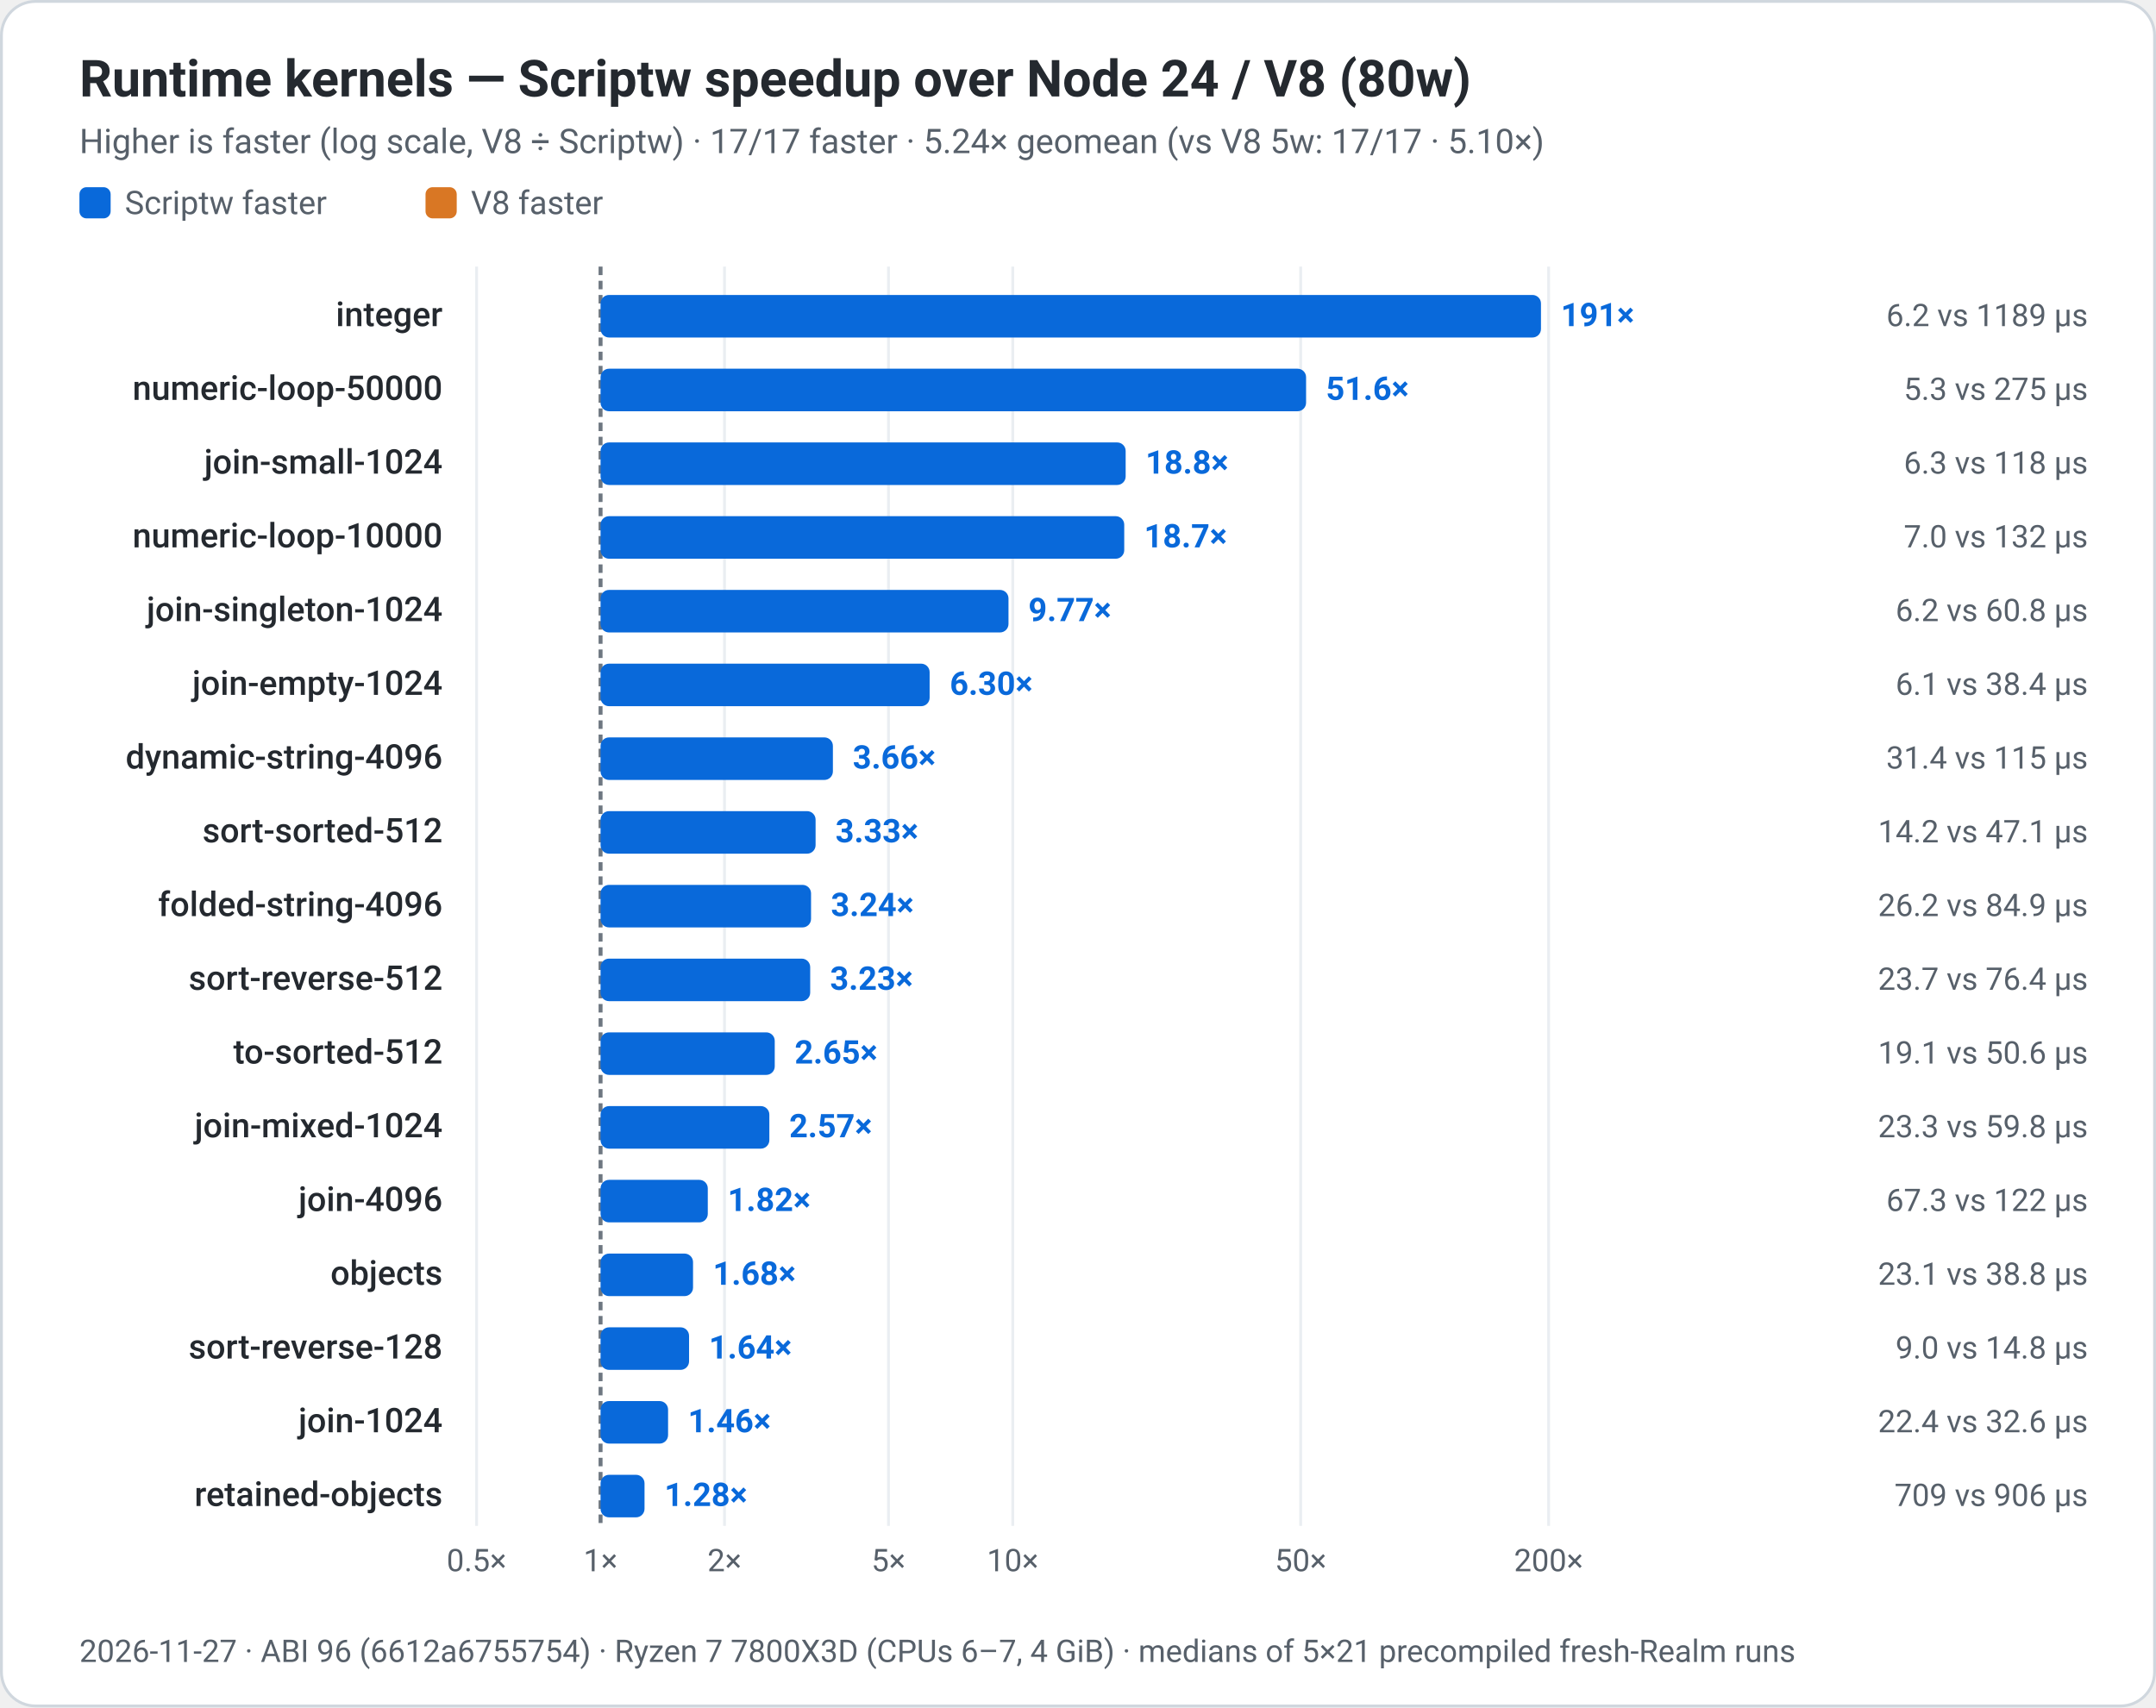
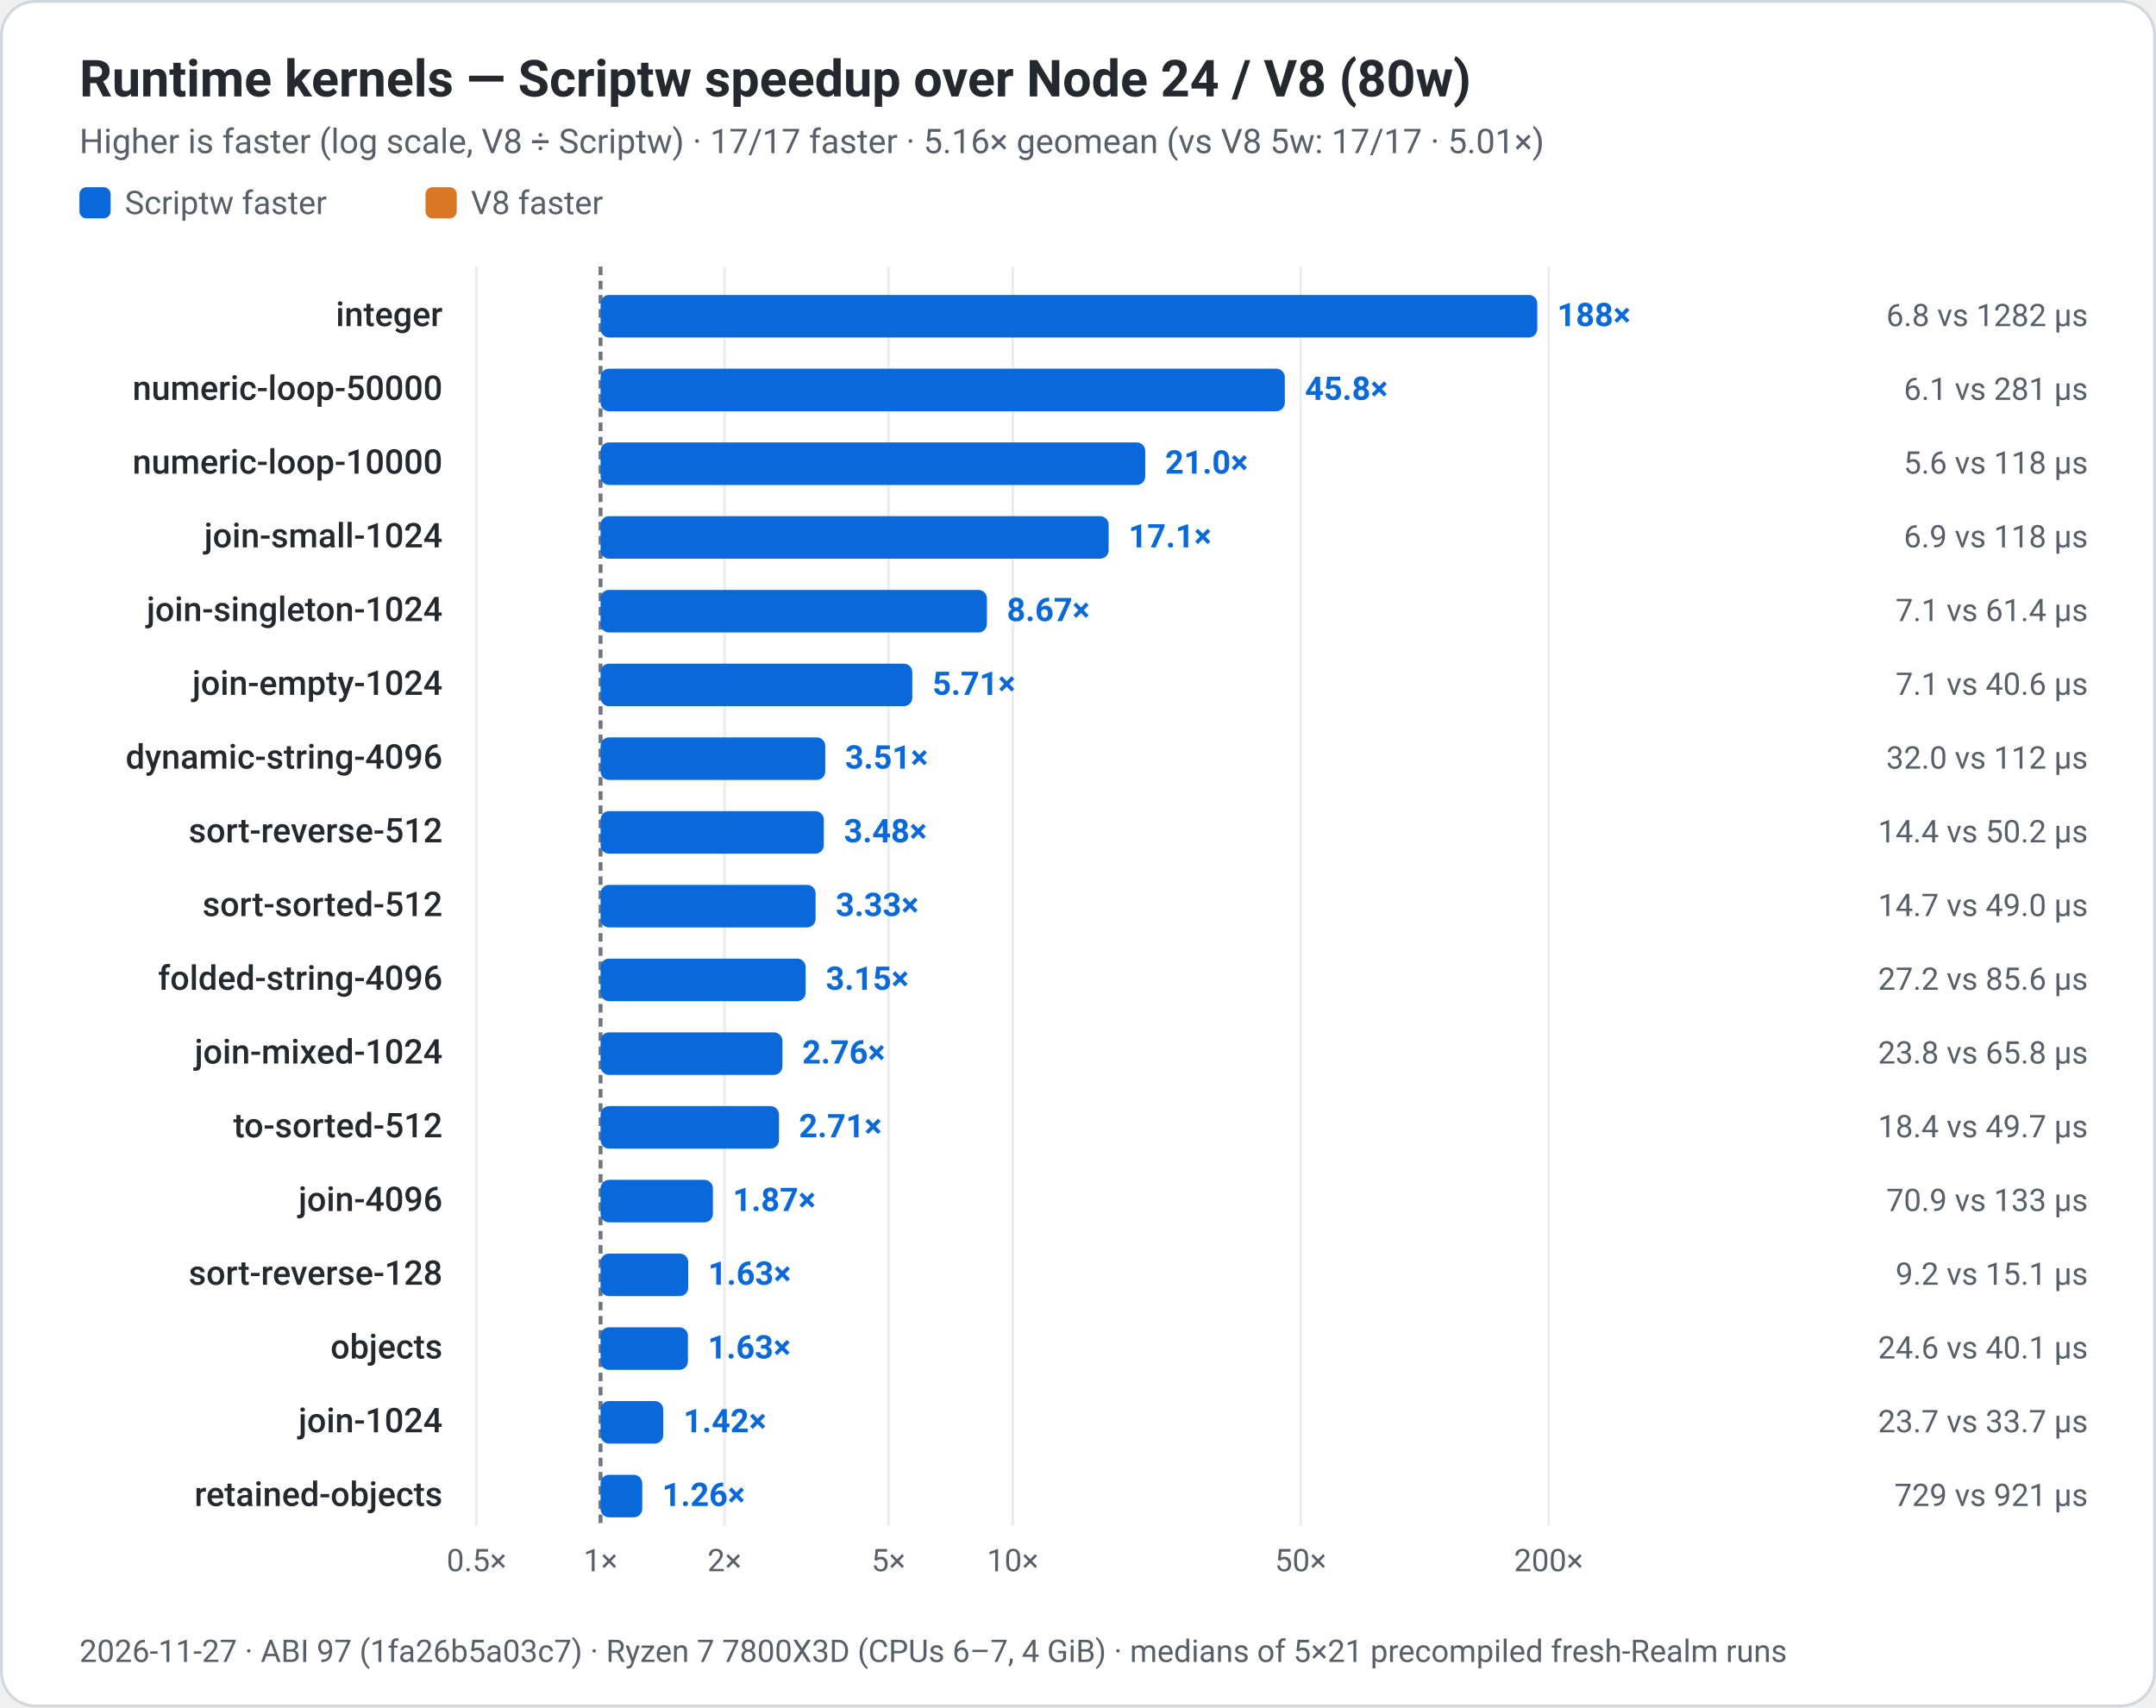
<svg xmlns="http://www.w3.org/2000/svg" width="760" height="602" viewBox="0 0 760 602" role="img" aria-labelledby="title desc">
  <rect x="0.5" y="0.5" width="759" height="601" rx="12" fill="#ffffff" stroke="#d0d7de" stroke-width="1" />
  <g font-family="system-ui, -apple-system, 'Segoe UI', Roboto, Helvetica, Arial, sans-serif" fill="#24292f">
    <text x="28" y="34" font-size="18" font-weight="650" fill="#24292f">Runtime kernels — Scriptw speedup over Node 24 / V8 (80w)</text>
-     <text x="28" y="54" font-size="12" fill="#57606a">Higher is faster (log scale, V8 ÷ Scriptw) · 17/17 faster · 5.24× geomean (vs V8 5w: 17/17 · 5.10×)</text>
+     <text x="28" y="54" font-size="12" fill="#57606a">Higher is faster (log scale, V8 ÷ Scriptw) · 17/17 faster · 5.16× geomean (vs V8 5w: 17/17 · 5.01×)</text>
    <rect x="28.0" y="66" width="11" height="11" rx="2.5" fill="#0969da" />
    <text x="44.0" y="75.5" font-size="11.5" fill="#57606a">Scriptw faster</text>
    <rect x="150.0" y="66" width="11" height="11" rx="2.5" fill="#d97724" />
    <text x="166.0" y="75.5" font-size="11.5" fill="#57606a">V8 faster</text>
    <line x1="168.0" y1="94" x2="168.0" y2="538" stroke="#eaeef2" stroke-width="1" />
    <text x="168.0" y="554" text-anchor="middle" font-size="11" fill="#57606a">0.5×</text>
    <line x1="211.7" y1="94" x2="211.7" y2="538" stroke="#6e7781" stroke-width="1.4" stroke-dasharray="3,2" />
    <text x="211.7" y="554" text-anchor="middle" font-size="11" fill="#57606a">1×</text>
    <line x1="255.4" y1="94" x2="255.4" y2="538" stroke="#eaeef2" stroke-width="1" />
    <text x="255.4" y="554" text-anchor="middle" font-size="11" fill="#57606a">2×</text>
    <line x1="313.2" y1="94" x2="313.2" y2="538" stroke="#eaeef2" stroke-width="1" />
    <text x="313.2" y="554" text-anchor="middle" font-size="11" fill="#57606a">5×</text>
    <line x1="357.0" y1="94" x2="357.0" y2="538" stroke="#eaeef2" stroke-width="1" />
    <text x="357.0" y="554" text-anchor="middle" font-size="11" fill="#57606a">10×</text>
    <line x1="458.5" y1="94" x2="458.5" y2="538" stroke="#eaeef2" stroke-width="1" />
    <text x="458.5" y="554" text-anchor="middle" font-size="11" fill="#57606a">50×</text>
    <line x1="545.9" y1="94" x2="545.9" y2="538" stroke="#eaeef2" stroke-width="1" />
    <text x="545.9" y="554" text-anchor="middle" font-size="11" fill="#57606a">200×</text>
    <text x="156" y="115" text-anchor="end" font-size="12" font-weight="500">integer</text>
-     <rect x="211.7" y="104" width="331.5" height="15" rx="3" fill="#0969da" />
-     <text x="550.2" y="115" font-size="11.5" font-weight="650" fill="#0969da">191×</text>
-     <text x="736" y="115" text-anchor="end" font-size="11" fill="#57606a">6.2 vs 1189 µs</text>
+     <rect x="211.7" y="104" width="330.2" height="15" rx="3" fill="#0969da" />
+     <text x="548.9" y="115" font-size="11.5" font-weight="650" fill="#0969da">188×</text>
+     <text x="736" y="115" text-anchor="end" font-size="11" fill="#57606a">6.8 vs 1282 µs</text>
    <text x="156" y="141" text-anchor="end" font-size="12" font-weight="500">numeric-loop-50000</text>
-     <rect x="211.7" y="130" width="248.7" height="15" rx="3" fill="#0969da" />
-     <text x="467.4" y="141" font-size="11.5" font-weight="650" fill="#0969da">51.6×</text>
-     <text x="736" y="141" text-anchor="end" font-size="11" fill="#57606a">5.3 vs 275 µs</text>
-     <text x="156" y="167" text-anchor="end" font-size="12" font-weight="500">join-small-1024</text>
-     <rect x="211.7" y="156" width="185.1" height="15" rx="3" fill="#0969da" />
-     <text x="403.8" y="167" font-size="11.5" font-weight="650" fill="#0969da">18.8×</text>
-     <text x="736" y="167" text-anchor="end" font-size="11" fill="#57606a">6.3 vs 118 µs</text>
-     <text x="156" y="193" text-anchor="end" font-size="12" font-weight="500">numeric-loop-10000</text>
-     <rect x="211.7" y="182" width="184.6" height="15" rx="3" fill="#0969da" />
-     <text x="403.3" y="193" font-size="11.5" font-weight="650" fill="#0969da">18.7×</text>
-     <text x="736" y="193" text-anchor="end" font-size="11" fill="#57606a">7.0 vs 132 µs</text>
+     <rect x="211.7" y="130" width="241.2" height="15" rx="3" fill="#0969da" />
+     <text x="460.0" y="141" font-size="11.5" font-weight="650" fill="#0969da">45.8×</text>
+     <text x="736" y="141" text-anchor="end" font-size="11" fill="#57606a">6.1 vs 281 µs</text>
+     <text x="156" y="167" text-anchor="end" font-size="12" font-weight="500">numeric-loop-10000</text>
+     <rect x="211.7" y="156" width="192.0" height="15" rx="3" fill="#0969da" />
+     <text x="410.7" y="167" font-size="11.5" font-weight="650" fill="#0969da">21.0×</text>
+     <text x="736" y="167" text-anchor="end" font-size="11" fill="#57606a">5.6 vs 118 µs</text>
+     <text x="156" y="193" text-anchor="end" font-size="12" font-weight="500">join-small-1024</text>
+     <rect x="211.7" y="182" width="179.1" height="15" rx="3" fill="#0969da" />
+     <text x="397.8" y="193" font-size="11.5" font-weight="650" fill="#0969da">17.1×</text>
+     <text x="736" y="193" text-anchor="end" font-size="11" fill="#57606a">6.9 vs 118 µs</text>
    <text x="156" y="219" text-anchor="end" font-size="12" font-weight="500">join-singleton-1024</text>
-     <rect x="211.7" y="208" width="143.8" height="15" rx="3" fill="#0969da" />
-     <text x="362.5" y="219" font-size="11.5" font-weight="650" fill="#0969da">9.77×</text>
-     <text x="736" y="219" text-anchor="end" font-size="11" fill="#57606a">6.2 vs 60.8 µs</text>
+     <rect x="211.7" y="208" width="136.2" height="15" rx="3" fill="#0969da" />
+     <text x="354.9" y="219" font-size="11.5" font-weight="650" fill="#0969da">8.67×</text>
+     <text x="736" y="219" text-anchor="end" font-size="11" fill="#57606a">7.1 vs 61.4 µs</text>
    <text x="156" y="245" text-anchor="end" font-size="12" font-weight="500">join-empty-1024</text>
-     <rect x="211.7" y="234" width="116.0" height="15" rx="3" fill="#0969da" />
-     <text x="334.8" y="245" font-size="11.5" font-weight="650" fill="#0969da">6.30×</text>
-     <text x="736" y="245" text-anchor="end" font-size="11" fill="#57606a">6.1 vs 38.4 µs</text>
+     <rect x="211.7" y="234" width="109.9" height="15" rx="3" fill="#0969da" />
+     <text x="328.7" y="245" font-size="11.5" font-weight="650" fill="#0969da">5.71×</text>
+     <text x="736" y="245" text-anchor="end" font-size="11" fill="#57606a">7.1 vs 40.6 µs</text>
    <text x="156" y="271" text-anchor="end" font-size="12" font-weight="500">dynamic-string-4096</text>
-     <rect x="211.7" y="260" width="81.9" height="15" rx="3" fill="#0969da" />
-     <text x="300.6" y="271" font-size="11.5" font-weight="650" fill="#0969da">3.66×</text>
-     <text x="736" y="271" text-anchor="end" font-size="11" fill="#57606a">31.4 vs 115 µs</text>
-     <text x="156" y="297" text-anchor="end" font-size="12" font-weight="500">sort-sorted-512</text>
-     <rect x="211.7" y="286" width="75.8" height="15" rx="3" fill="#0969da" />
-     <text x="294.5" y="297" font-size="11.5" font-weight="650" fill="#0969da">3.33×</text>
-     <text x="736" y="297" text-anchor="end" font-size="11" fill="#57606a">14.2 vs 47.1 µs</text>
-     <text x="156" y="323" text-anchor="end" font-size="12" font-weight="500">folded-string-4096</text>
-     <rect x="211.7" y="312" width="74.2" height="15" rx="3" fill="#0969da" />
-     <text x="292.9" y="323" font-size="11.5" font-weight="650" fill="#0969da">3.24×</text>
-     <text x="736" y="323" text-anchor="end" font-size="11" fill="#57606a">26.2 vs 84.9 µs</text>
-     <text x="156" y="349" text-anchor="end" font-size="12" font-weight="500">sort-reverse-512</text>
-     <rect x="211.7" y="338" width="73.9" height="15" rx="3" fill="#0969da" />
-     <text x="292.6" y="349" font-size="11.5" font-weight="650" fill="#0969da">3.23×</text>
-     <text x="736" y="349" text-anchor="end" font-size="11" fill="#57606a">23.7 vs 76.4 µs</text>
-     <text x="156" y="375" text-anchor="end" font-size="12" font-weight="500">to-sorted-512</text>
-     <rect x="211.7" y="364" width="61.4" height="15" rx="3" fill="#0969da" />
-     <text x="280.1" y="375" font-size="11.5" font-weight="650" fill="#0969da">2.65×</text>
-     <text x="736" y="375" text-anchor="end" font-size="11" fill="#57606a">19.1 vs 50.6 µs</text>
-     <text x="156" y="401" text-anchor="end" font-size="12" font-weight="500">join-mixed-1024</text>
-     <rect x="211.7" y="390" width="59.5" height="15" rx="3" fill="#0969da" />
-     <text x="278.2" y="401" font-size="11.5" font-weight="650" fill="#0969da">2.57×</text>
-     <text x="736" y="401" text-anchor="end" font-size="11" fill="#57606a">23.3 vs 59.8 µs</text>
+     <rect x="211.7" y="260" width="79.2" height="15" rx="3" fill="#0969da" />
+     <text x="297.9" y="271" font-size="11.5" font-weight="650" fill="#0969da">3.51×</text>
+     <text x="736" y="271" text-anchor="end" font-size="11" fill="#57606a">32.0 vs 112 µs</text>
+     <text x="156" y="297" text-anchor="end" font-size="12" font-weight="500">sort-reverse-512</text>
+     <rect x="211.7" y="286" width="78.7" height="15" rx="3" fill="#0969da" />
+     <text x="297.5" y="297" font-size="11.5" font-weight="650" fill="#0969da">3.48×</text>
+     <text x="736" y="297" text-anchor="end" font-size="11" fill="#57606a">14.4 vs 50.2 µs</text>
+     <text x="156" y="323" text-anchor="end" font-size="12" font-weight="500">sort-sorted-512</text>
+     <rect x="211.7" y="312" width="75.8" height="15" rx="3" fill="#0969da" />
+     <text x="294.6" y="323" font-size="11.5" font-weight="650" fill="#0969da">3.33×</text>
+     <text x="736" y="323" text-anchor="end" font-size="11" fill="#57606a">14.7 vs 49.0 µs</text>
+     <text x="156" y="349" text-anchor="end" font-size="12" font-weight="500">folded-string-4096</text>
+     <rect x="211.7" y="338" width="72.3" height="15" rx="3" fill="#0969da" />
+     <text x="291.1" y="349" font-size="11.5" font-weight="650" fill="#0969da">3.15×</text>
+     <text x="736" y="349" text-anchor="end" font-size="11" fill="#57606a">27.2 vs 85.6 µs</text>
+     <text x="156" y="375" text-anchor="end" font-size="12" font-weight="500">join-mixed-1024</text>
+     <rect x="211.7" y="364" width="64.1" height="15" rx="3" fill="#0969da" />
+     <text x="282.8" y="375" font-size="11.5" font-weight="650" fill="#0969da">2.76×</text>
+     <text x="736" y="375" text-anchor="end" font-size="11" fill="#57606a">23.8 vs 65.8 µs</text>
+     <text x="156" y="401" text-anchor="end" font-size="12" font-weight="500">to-sorted-512</text>
+     <rect x="211.7" y="390" width="62.9" height="15" rx="3" fill="#0969da" />
+     <text x="281.6" y="401" font-size="11.5" font-weight="650" fill="#0969da">2.71×</text>
+     <text x="736" y="401" text-anchor="end" font-size="11" fill="#57606a">18.4 vs 49.7 µs</text>
    <text x="156" y="427" text-anchor="end" font-size="12" font-weight="500">join-4096</text>
-     <rect x="211.7" y="416" width="37.8" height="15" rx="3" fill="#0969da" />
-     <text x="256.5" y="427" font-size="11.5" font-weight="650" fill="#0969da">1.82×</text>
-     <text x="736" y="427" text-anchor="end" font-size="11" fill="#57606a">67.3 vs 122 µs</text>
-     <text x="156" y="453" text-anchor="end" font-size="12" font-weight="500">objects</text>
-     <rect x="211.7" y="442" width="32.6" height="15" rx="3" fill="#0969da" />
-     <text x="251.3" y="453" font-size="11.5" font-weight="650" fill="#0969da">1.68×</text>
-     <text x="736" y="453" text-anchor="end" font-size="11" fill="#57606a">23.1 vs 38.8 µs</text>
-     <text x="156" y="479" text-anchor="end" font-size="12" font-weight="500">sort-reverse-128</text>
-     <rect x="211.7" y="468" width="31.2" height="15" rx="3" fill="#0969da" />
-     <text x="249.9" y="479" font-size="11.5" font-weight="650" fill="#0969da">1.64×</text>
-     <text x="736" y="479" text-anchor="end" font-size="11" fill="#57606a">9.0 vs 14.8 µs</text>
+     <rect x="211.7" y="416" width="39.6" height="15" rx="3" fill="#0969da" />
+     <text x="258.3" y="427" font-size="11.5" font-weight="650" fill="#0969da">1.87×</text>
+     <text x="736" y="427" text-anchor="end" font-size="11" fill="#57606a">70.9 vs 133 µs</text>
+     <text x="156" y="453" text-anchor="end" font-size="12" font-weight="500">sort-reverse-128</text>
+     <rect x="211.7" y="442" width="30.9" height="15" rx="3" fill="#0969da" />
+     <text x="249.6" y="453" font-size="11.5" font-weight="650" fill="#0969da">1.63×</text>
+     <text x="736" y="453" text-anchor="end" font-size="11" fill="#57606a">9.2 vs 15.1 µs</text>
+     <text x="156" y="479" text-anchor="end" font-size="12" font-weight="500">objects</text>
+     <rect x="211.7" y="468" width="30.8" height="15" rx="3" fill="#0969da" />
+     <text x="249.5" y="479" font-size="11.5" font-weight="650" fill="#0969da">1.63×</text>
+     <text x="736" y="479" text-anchor="end" font-size="11" fill="#57606a">24.6 vs 40.1 µs</text>
    <text x="156" y="505" text-anchor="end" font-size="12" font-weight="500">join-1024</text>
-     <rect x="211.7" y="494" width="23.8" height="15" rx="3" fill="#0969da" />
-     <text x="242.5" y="505" font-size="11.5" font-weight="650" fill="#0969da">1.46×</text>
-     <text x="736" y="505" text-anchor="end" font-size="11" fill="#57606a">22.4 vs 32.6 µs</text>
+     <rect x="211.7" y="494" width="22.1" height="15" rx="3" fill="#0969da" />
+     <text x="240.9" y="505" font-size="11.5" font-weight="650" fill="#0969da">1.42×</text>
+     <text x="736" y="505" text-anchor="end" font-size="11" fill="#57606a">23.7 vs 33.7 µs</text>
    <text x="156" y="531" text-anchor="end" font-size="12" font-weight="500">retained-objects</text>
-     <rect x="211.7" y="520" width="15.5" height="15" rx="3" fill="#0969da" />
-     <text x="234.2" y="531" font-size="11.5" font-weight="650" fill="#0969da">1.28×</text>
-     <text x="736" y="531" text-anchor="end" font-size="11" fill="#57606a">709 vs 906 µs</text>
-     <text x="28" y="586" font-size="11" fill="#57606a">2026-11-27 · ABI 96 (6612a6755754) · Ryzen 7 7800X3D (CPUs 6–7, 4 GiB) · medians of 5×21 precompiled fresh-Realm runs</text>
+     <rect x="211.7" y="520" width="14.7" height="15" rx="3" fill="#0969da" />
+     <text x="233.4" y="531" font-size="11.5" font-weight="650" fill="#0969da">1.26×</text>
+     <text x="736" y="531" text-anchor="end" font-size="11" fill="#57606a">729 vs 921 µs</text>
+     <text x="28" y="586" font-size="11" fill="#57606a">2026-11-27 · ABI 97 (1fa26b5a03c7) · Ryzen 7 7800X3D (CPUs 6–7, 4 GiB) · medians of 5×21 precompiled fresh-Realm runs</text>
  </g>
</svg>
